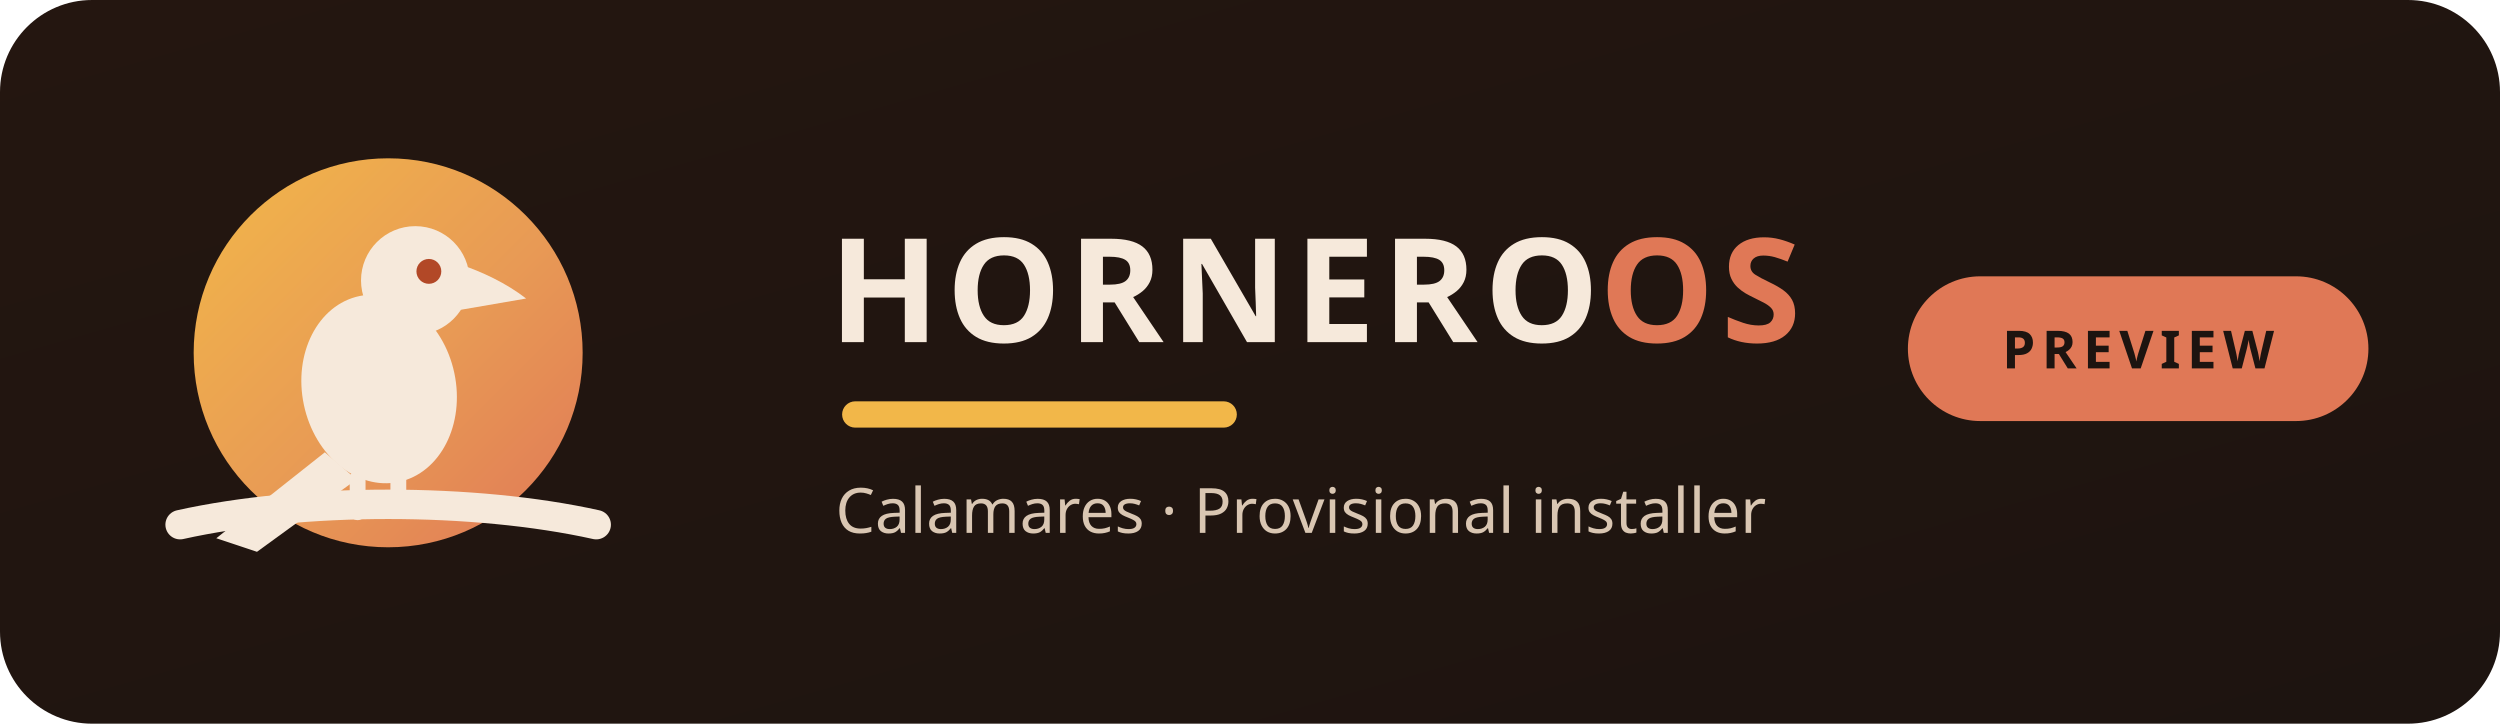
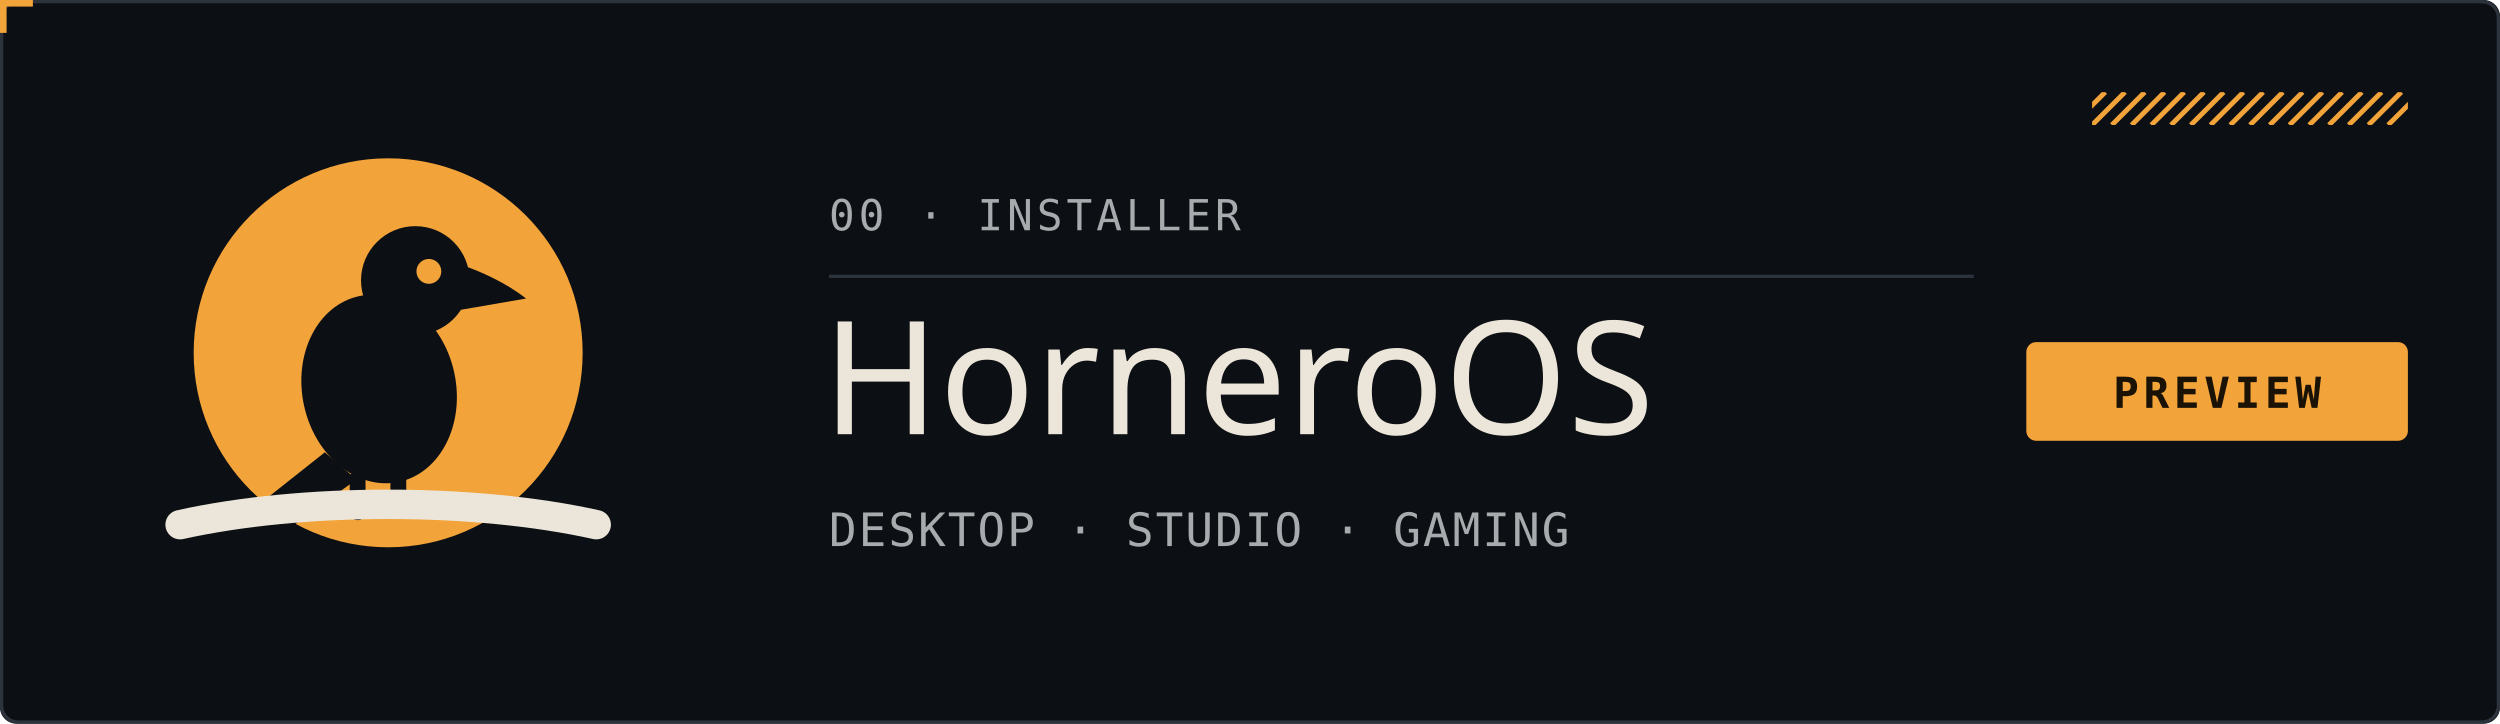
<svg xmlns="http://www.w3.org/2000/svg" width="760" height="220" viewBox="0 0 760 220" role="img" aria-label="HorneroOS installer banner">
  <defs>
-     <linearGradient id="banner-bg" x1="0" y1="0" x2="1" y2="1">
-       <stop offset="0" stop-color="#241610" />
-       <stop offset="1" stop-color="#1D1410" />
-     </linearGradient>
-     <linearGradient id="banner-sun" x1="0" y1="0" x2="1" y2="1">
-       <stop offset="0" stop-color="#F2B749" />
-       <stop offset="0.55" stop-color="#E89A55" />
-       <stop offset="1" stop-color="#E07856" />
-     </linearGradient>
+     <clipPath id="hatch-clip">
+       <rect x="636" y="28" width="96" height="10" />
+     </clipPath>
  </defs>
-   <rect width="760" height="220" rx="28" fill="url(#banner-bg)" />
+   <rect width="760" height="220" rx="5" fill="#0C0F13" />
+   <rect x="0.5" y="0.5" width="759" height="219" rx="5" fill="none" stroke="#2C333C" />
+   <rect x="0" y="0" width="2" height="10" fill="#F2A33A" />
+   <rect x="0" y="0" width="10" height="2" fill="#F2A33A" />
  <g transform="translate(30 22) scale(0.6875)">
-     <circle cx="128" cy="124" r="86" fill="url(#banner-sun)" />
-     <g fill="#F6E9DB">
+     <circle cx="128" cy="124" r="86" fill="#F2A33A" />
+     <g fill="#0C0F13">
      <path d="M100,168 L52,206 L70,212 L114,180 Z" />
      <ellipse cx="124" cy="140" rx="34" ry="42" transform="rotate(-12 124 140)" />
      <circle cx="140" cy="92" r="24" />
      <path d="M160,85 C169,88 180,93 189,100 L160,105 Z" />
      <rect x="111" y="176" width="7" height="22" rx="3.5" />
      <rect x="129" y="174" width="7" height="23" rx="3.5" />
    </g>
-     <path d="M36,200 C90,188 166,188 220,200" fill="none" stroke="#F6E9DB" stroke-width="13" stroke-linecap="round" />
-     <circle cx="146" cy="88" r="5.5" fill="#B24827" />
+     <path d="M36,200 C90,188 166,188 220,200" fill="none" stroke="#ECE6DA" stroke-width="13" stroke-linecap="round" />
+     <circle cx="146" cy="88" r="5.5" fill="#F2A33A" />
  </g>
-   <text x="252" y="104" fill="#F6E9DB" font-family="Rubik, sans-serif" font-size="44" font-weight="800" letter-spacing="2">HORNERO<tspan fill="#E07856">OS</tspan>
-   </text>
-   <rect x="256" y="122" width="120" height="8" rx="4" fill="#F2B749" />
-   <text x="254" y="162" fill="#D9C6B2" font-family="Rubik, sans-serif" font-size="19">Calamares · Provisional installer</text>
-   <rect x="580" y="84" width="140" height="44" rx="22" fill="#E07856" />
-   <text x="650" y="112" text-anchor="middle" fill="#1D1410" font-family="Rubik, sans-serif" font-size="16" font-weight="800" letter-spacing="2">PREVIEW</text>
+   <text x="252" y="70" fill="#A8ABAD" font-family="IBM Plex Mono, monospace" font-size="13" letter-spacing="1.2">00 · INSTALLER</text>
+   <line x1="252" y1="84" x2="600" y2="84" stroke="#2C333C" stroke-width="1" />
+   <text x="250" y="132" fill="#ECE6DA" font-family="IBM Plex Sans Condensed, IBM Plex Sans, sans-serif" font-size="48" font-weight="500">HorneroOS</text>
+   <text x="252" y="166" fill="#A8ABAD" font-family="IBM Plex Mono, monospace" font-size="14" letter-spacing="0.6">DESKTOP · STUDIO · GAMING</text>
+   <rect x="616" y="104" width="116" height="30" rx="3" fill="#F2A33A" />
+   <text x="674" y="124" text-anchor="middle" fill="#1A1205" font-family="IBM Plex Mono, monospace" font-size="13" font-weight="600" letter-spacing="1.4">PREVIEW</text>
+   <g clip-path="url(#hatch-clip)" stroke="#F2A33A" stroke-width="1.5">
+     <line x1="630" y1="38" x2="640" y2="28" />
+     <line x1="636" y1="38" x2="646" y2="28" />
+     <line x1="642" y1="38" x2="652" y2="28" />
+     <line x1="648" y1="38" x2="658" y2="28" />
+     <line x1="654" y1="38" x2="664" y2="28" />
+     <line x1="660" y1="38" x2="670" y2="28" />
+     <line x1="666" y1="38" x2="676" y2="28" />
+     <line x1="672" y1="38" x2="682" y2="28" />
+     <line x1="678" y1="38" x2="688" y2="28" />
+     <line x1="684" y1="38" x2="694" y2="28" />
+     <line x1="690" y1="38" x2="700" y2="28" />
+     <line x1="696" y1="38" x2="706" y2="28" />
+     <line x1="702" y1="38" x2="712" y2="28" />
+     <line x1="708" y1="38" x2="718" y2="28" />
+     <line x1="714" y1="38" x2="724" y2="28" />
+     <line x1="720" y1="38" x2="730" y2="28" />
+     <line x1="726" y1="38" x2="736" y2="28" />
+   </g>
</svg>
